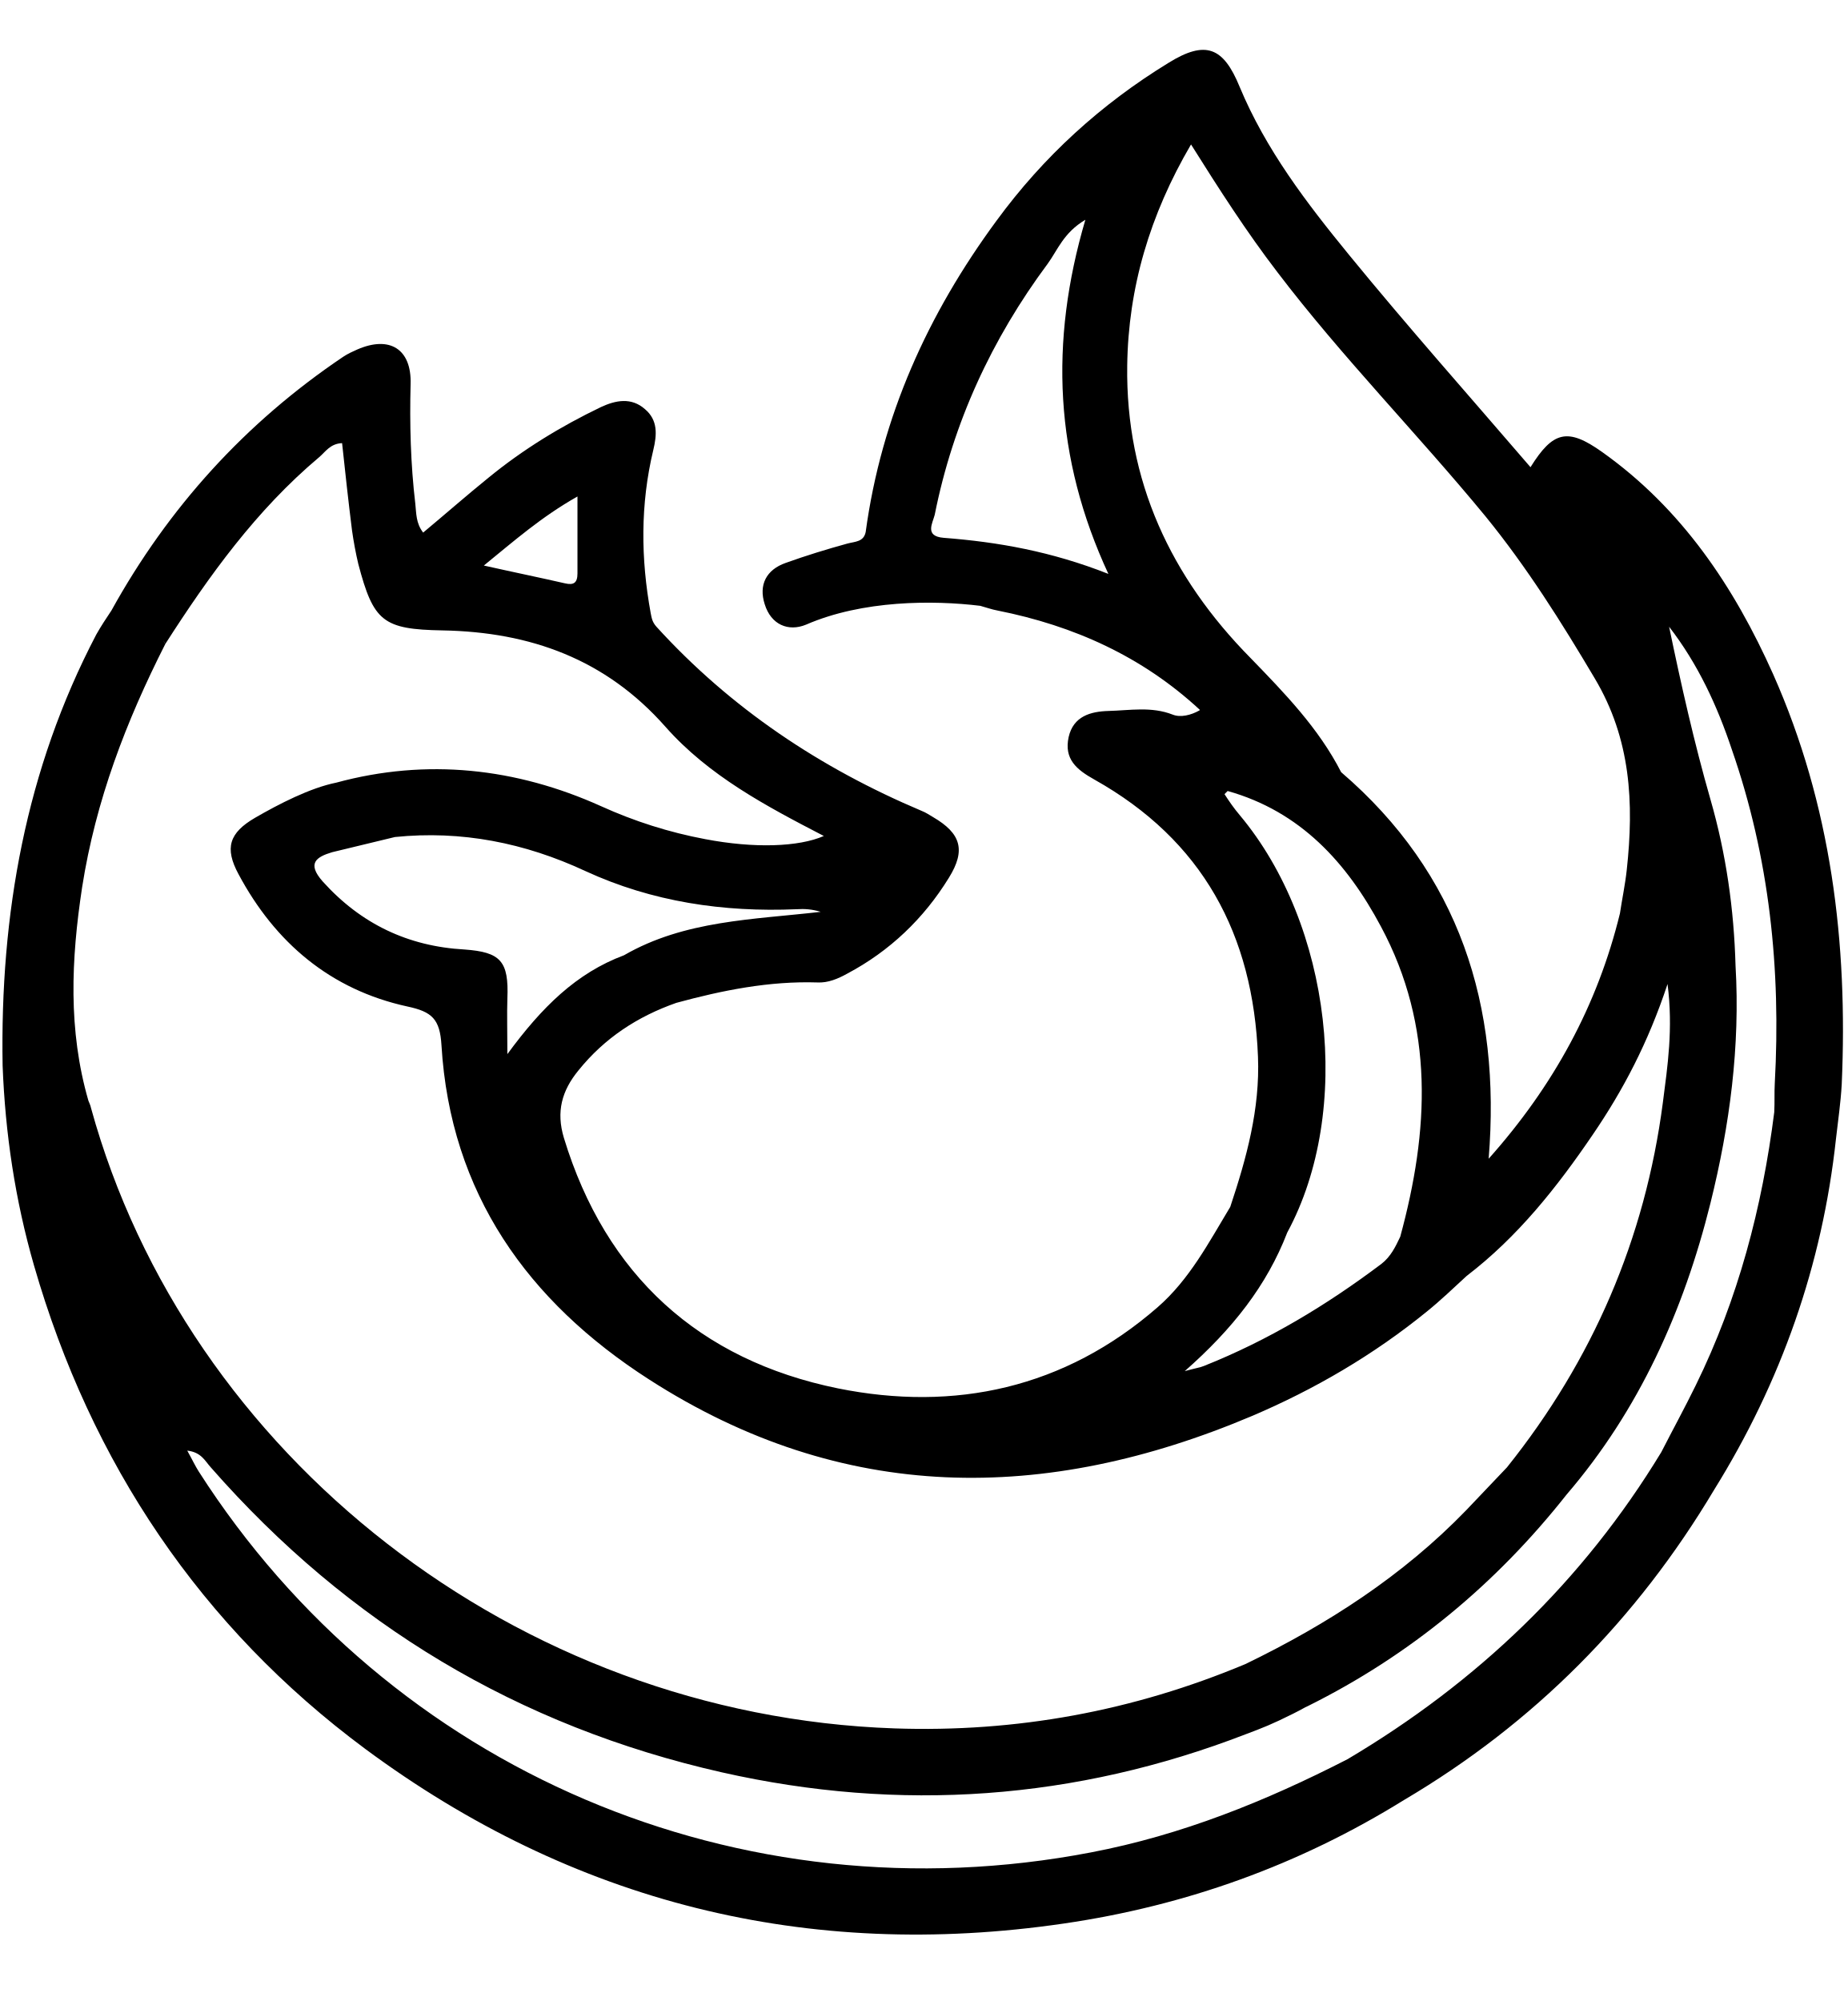
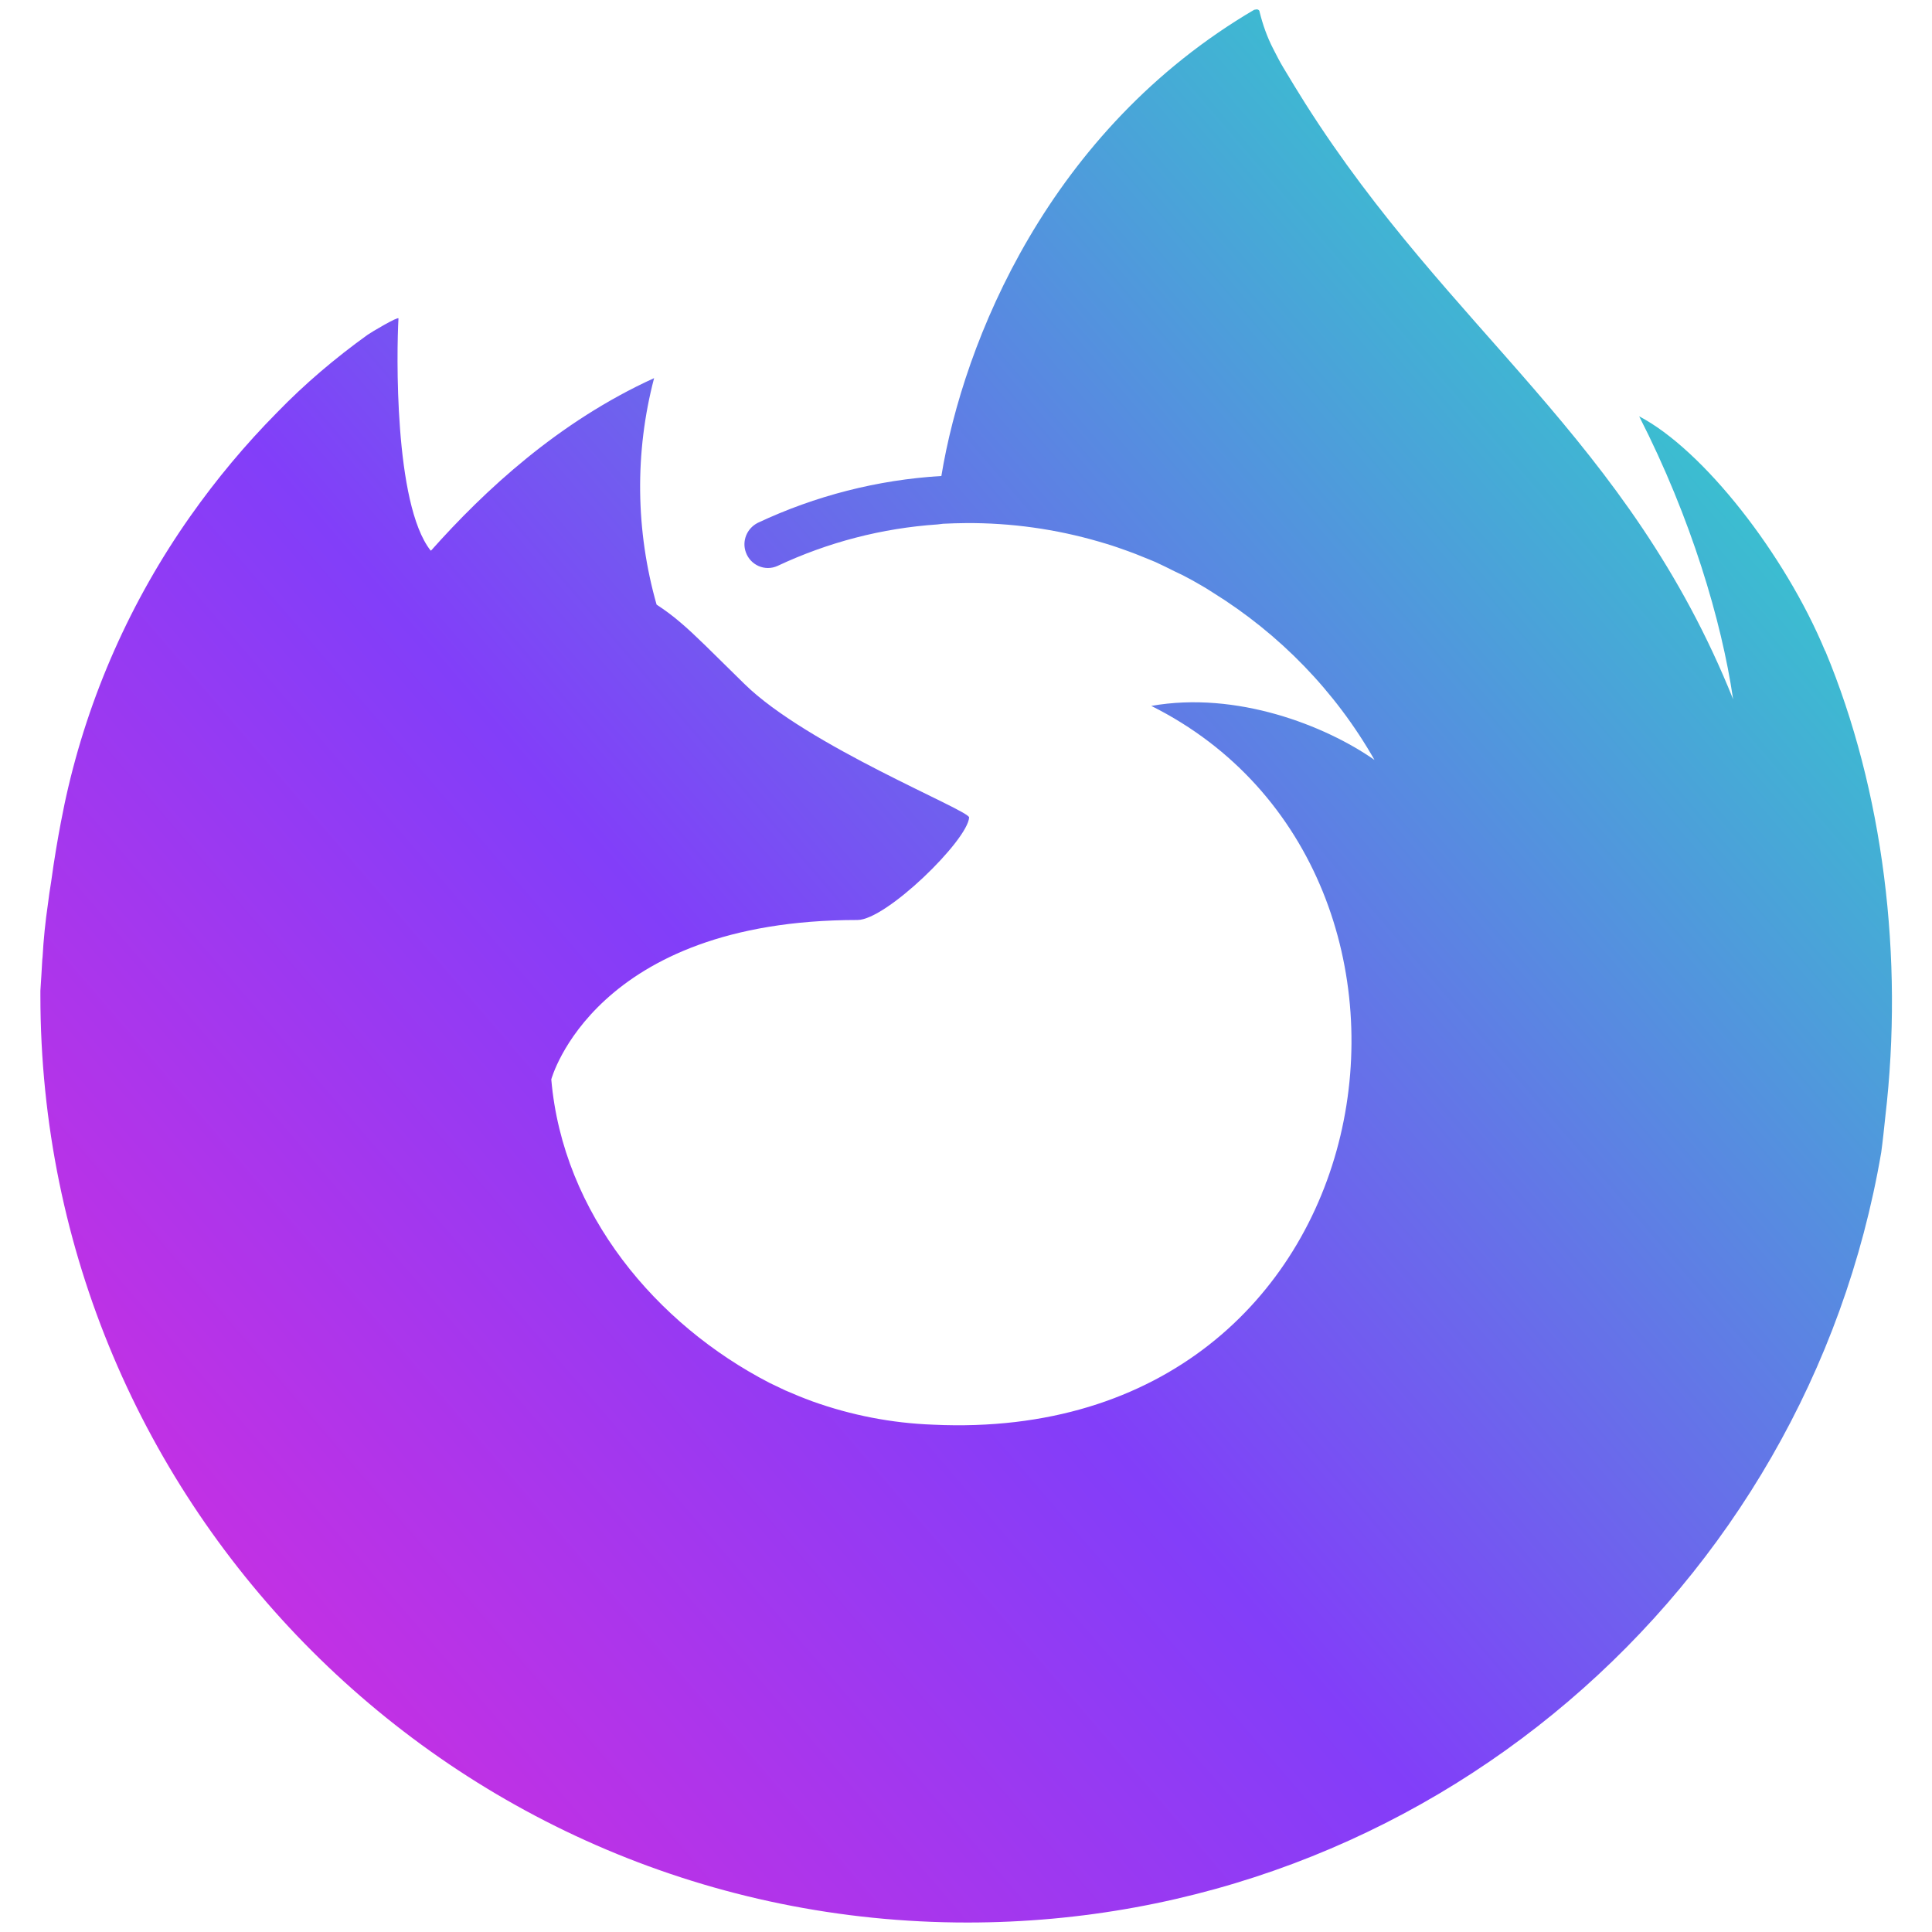
- <svg xmlns="http://www.w3.org/2000/svg" height="2500" viewBox="78.7 70 353.3 367.3" width="2309" version="1.1" id="svg9">
-   <defs id="defs13" />
-   <linearGradient id="a" gradientUnits="userSpaceOnUse" x1="132.685" x2="377.492" y1="383.414" y2="138.607">
-     <stop class="alt-stop" offset="0%" />
-     <stop class="main-stop" offset="100%" />
-   </linearGradient>
-   <path d="m417.7 191.3c-7.5-16.8-17.5-31.7-32.7-42.5-6.6-4.7-9.4-4-13.7 2.9-11.6-13.5-23.5-26.9-34.7-40.6-8.1-9.9-15.9-20.1-20.9-32.1-3.1-7.6-6.5-9-13.6-4.6-12.9 7.9-23.9 17.9-32.9 30.2-13.1 17.8-22 37.4-25 59.5-.4 1.9-2 1.8-3.5 2.2-4 1.1-7.9 2.3-11.8 3.7-3.7 1.3-5.2 4.2-4 7.9 1.2 3.9 4.5 5.3 7.9 3.9 10.8-4.7 24.3-4.7 33.3-3.6 1.1.3 2.2.7 3.3.9 14.6 2.9 27.7 8.8 38.7 19l-.1.1c-1.6.9-3.6 1.4-5.1.8-4.1-1.6-8.2-.8-12.3-.7-3.4.1-6.7 1-7.6 5-.9 4.2 1.5 6.2 4.9 8.1 20.7 11.6 30.4 29.6 31.3 53 .4 10-2.2 19.4-5.3 28.7-4.1 6.8-7.8 13.9-13.9 19.2-17.8 15.5-38.8 20-61.1 15.5-26.5-5.4-44.4-21.6-52.4-47.9-1.5-5-.4-9 2.8-12.9 5-6.2 11.3-10.3 18.7-12.9 8.8-2.4 17.8-4.2 27-3.9 2 .1 3.9-.7 5.7-1.7 8.1-4.3 14.6-10.5 19.4-18.3 3.3-5.3 2.3-8.5-3-11.6-.7-.4-1.4-.9-2.2-1.2-19.4-8.2-36.5-19.6-50.7-35.2-.8-.9-.9-1.6-1.1-2.6-1.9-10.4-2-20.8.5-31.2.7-2.9.9-5.7-1.6-7.8-2.6-2.3-5.6-1.7-8.4-.4-7.7 3.7-14.9 8.1-21.5 13.5-4.2 3.4-8.3 7-12.5 10.5-1.4-1.8-1.3-3.7-1.5-5.5-.9-7.6-1.1-15.3-.9-22.9.2-6.7-4-9.3-10.2-6.6-.9.4-1.8.8-2.7 1.4-18.7 12.6-33.4 28.8-44.3 48.5-1 1.5-2 3-2.9 4.6-13.5 25.8-18.4 53.5-17.9 82.4.5 13 2.4 25.7 6 38.2 10.9 37.8 31.9 69.1 63.3 92.4 39.7 29.4 84.5 40.6 133.6 33.4 23.3-3.4 45-11.2 65-23.6 24.9-14.7 44.5-34.5 59.3-59.3 12.8-20.6 20.7-43 23.3-67.1.4-3.5.9-6.9 1.1-10.4 1.2-27.1-2-53.4-13.1-78.4zm-158.6-26.1c-3.7-.3-2.1-2.8-1.7-4.4 3.5-17.6 10.9-33.6 21.6-48 1.9-2.6 3-5.9 7.2-8.4-6.9 23.4-5.9 45.5 4.4 67.7-10.9-4.3-21.1-6.1-31.5-6.9zm35.1-32.9c.2-14.9 4.3-28.8 12.2-42.3 5.4 8.6 10.6 16.7 16.5 24.4 12.4 16.3 26.8 30.9 39.8 46.7 7.9 9.7 14.5 20.2 20.9 31 6.9 11.6 7.5 23.8 6.1 36.6-.3 2.8-.9 5.6-1.3 8.3-4.3 17.6-12.7 33-25.1 46.9 2.4-29.3-5.6-54.5-28.2-73.9-4.3-8.4-10.8-15.1-17.3-21.8-15.3-15.5-23.9-33.9-23.6-55.9zm30.6 165.7c12.6-23.3 8.5-58.8-9.1-79.8-1.1-1.3-2-2.6-2.9-4l.6-.6c13.9 3.9 22.8 13.7 29.3 25.9 10.3 19.2 9.2 39.1 3.7 59.3-.9 1.9-1.8 3.8-3.6 5.2-10.5 7.9-21.6 14.6-33.9 19.5-.7.3-1.5.4-3.7 1 9.2-8.1 15.7-16.4 19.6-26.5zm-126.8-53c-9.1 3.4-15.7 9.9-22.3 18.9 0-4.5-.1-7.6 0-10.6.3-7.2-1.3-8.9-8.2-9.4-10.8-.6-19.8-4.9-27.1-13-3.1-3.5-1.2-4.7 1.8-5.6l12-2.9c12.7-1.3 24.8 1.1 36.4 6.5 12.8 5.9 26.4 7.9 40.4 7.3 1.5-.1 3 0 4.6.5-12.9 1.5-26 1.6-37.6 8.3zm-8.9-87.7v14.7c0 1.8-.7 2.3-2.4 1.9-4.8-1.1-9.7-2.1-15.5-3.4 5.9-4.8 11-9.3 17.9-13.2zm-93.5 115.5c-3.9-13.5-3.3-27-1.2-40.8 2.6-16.6 8.4-31.7 15.9-46.5-.1-.2-.3-.5-.4-.7.1.2.3.4.4.7 8.4-13.1 17.4-25.6 29.4-35.7 1.2-1 2.1-2.6 4.4-2.7.6 5.6 1.2 11.1 1.9 16.7.3 2.1.7 4.3 1.2 6.4 2.9 11 4.7 12.5 16.1 12.7 16.8.3 31.2 5.5 42.6 18.4 8.3 9.4 19.3 15.2 30.3 20.9-4.8 2.1-13.3 2.4-22.7.6-6.9-1.3-13.5-3.4-19.9-6.3-16.2-7.3-33.3-9.2-50.6-4.5-5 1-11 4.1-15.5 6.7-5 2.9-5.9 5.8-3.2 10.8 7 13.1 17.6 22.1 32.3 25.3 4.7 1 6.2 2.4 6.5 7.4 1.7 28.3 16.5 49 39.7 63.9 37 23.8 75.7 23.7 115.2 7 12-5.1 23.3-11.7 33.5-20 2.6-2.1 5.1-4.5 7.6-6.8 9.8-7.5 17.3-17 24.1-27 5.8-8.5 10.6-17.6 14.3-28.8 1.1 8.6 0 15.7-.9 22.7-3.4 26-13.4 49.2-29.8 69.7l-7.8 8.2c-12.1 12.5-26.5 21.8-42.2 29.4-21.5 9-43.8 13.1-67.1 12.3-72.2-2.5-135.3-52.2-153.6-118.6-.1-.5-.3-.9-.5-1.4zm322.4-3.3c-.1 1.8 0 3.6-.1 5.5-2.3 18.2-6.9 35.7-15 52.2-2.1 4.3-4.4 8.5-6.6 12.8-15 24.7-35.2 44-60 58.7-15.6 8-31.7 14.5-49 17.8-67.1 12.9-134-15.6-170.6-72.8-.7-1.1-1.2-2.2-2.2-4 2.7.3 3.4 2 4.5 3.2 26.3 30 58.8 49.5 97.7 58.3 34.1 7.7 67.6 5.3 100.2-7.3 3.2-1.2 5-1.9 9-3.9 2-1 2-1.1 2.9-1.5 19.5-9.7 35.9-23.3 49.4-40.4 13.9-16.2 22.4-35.2 27.5-55.7 3.7-14.9 5.7-30 4.8-45.4-.3-10.8-1.8-21.4-4.8-31.8-3.1-10.8-5.6-21.9-7.9-33 5.5 7.1 9.2 15.1 12 23.5 7.2 20.7 9.4 42 8.2 63.8z" fill="url(#a)" id="path7" />
+ <svg xmlns="http://www.w3.org/2000/svg" xmlns:xlink="http://www.w3.org/1999/xlink" version="1.1" width="32" height="32" viewBox="0 0 32 32" id="svg6">
+   <defs id="defs10">
+     <linearGradient id="linearGradient841">
+       <stop style="stop-color:#f72736;stop-opacity:1" offset="0" id="stop837" />
+       <stop style="stop-color:#dd2bdb;stop-opacity:1" offset="0.229" id="stop845" />
+       <stop style="stop-color:#823ef9;stop-opacity:1" offset="0.61" id="stop847" />
+       <stop style="stop-color:#3bbed0;stop-opacity:1" offset="1" id="stop839" />
+     </linearGradient>
+     <linearGradient xlink:href="#linearGradient841" id="linearGradient843" x1="-6.577" y1="38.208" x2="28.559" y2="7.992" gradientUnits="userSpaceOnUse" />
+   </defs>
+   <path d="M11.807 9.776c0.011 0 0.005 0 0 0zM8.109 7.927c0.011 0 0.005 0 0 0zM30.229 10.781c-0.667-1.604-2.021-3.333-3.079-3.885 0.865 1.692 1.365 3.396 1.552 4.661l0.005 0.027c-1.739-4.329-4.681-6.073-7.088-9.871-0.12-0.192-0.24-0.385-0.36-0.588-0.063-0.104-0.115-0.208-0.172-0.319-0.099-0.192-0.171-0.395-0.224-0.609 0-0.020-0.015-0.036-0.036-0.041-0.011 0-0.021 0-0.031 0l-0.005 0.005c-0.005 0-0.011 0.005-0.011 0.005s0-0.005 0.005-0.011c-3.417 2-4.828 5.505-5.193 7.729-1.057 0.063-2.088 0.328-3.041 0.776-0.183 0.093-0.265 0.303-0.197 0.489 0.077 0.213 0.317 0.319 0.525 0.224 0.833-0.391 1.729-0.625 2.651-0.687l0.089-0.011c0.125-0.005 0.255-0.011 0.38-0.011 0.745-0.005 1.489 0.099 2.203 0.307l0.125 0.037c0.12 0.036 0.235 0.077 0.355 0.12 0.083 0.031 0.172 0.063 0.255 0.099 0.068 0.025 0.136 0.057 0.203 0.083 0.105 0.048 0.209 0.1 0.313 0.152l0.14 0.067c0.104 0.053 0.204 0.109 0.303 0.167 0.063 0.037 0.125 0.073 0.187 0.115 1.111 0.688 2.037 1.641 2.683 2.776-0.817-0.572-2.287-1.145-3.697-0.895 5.52 2.76 4.036 12.265-3.615 11.905-0.683-0.025-1.355-0.156-1.995-0.385-0.156-0.057-0.308-0.12-0.453-0.183-0.088-0.041-0.177-0.083-0.26-0.124-1.876-0.969-3.423-2.803-3.615-5.027 0 0 0.708-2.64 5.072-2.64 0.475 0 1.824-1.319 1.849-1.699-0.011-0.125-2.683-1.187-3.724-2.213-0.557-0.547-0.817-0.812-1.052-1.011-0.125-0.109-0.26-0.208-0.401-0.301-0.348-1.224-0.364-2.521-0.041-3.751-1.579 0.719-2.803 1.855-3.693 2.855h-0.009c-0.609-0.771-0.563-3.313-0.532-3.844-0.005-0.036-0.453 0.229-0.511 0.271-0.536 0.385-1.041 0.813-1.5 1.287-0.525 0.531-1.004 1.104-1.437 1.719-0.984 1.396-1.687 2.979-2.057 4.645-0.005 0.021-0.145 0.647-0.249 1.417-0.021 0.12-0.037 0.24-0.052 0.359-0.043 0.292-0.073 0.589-0.089 0.881l-0.005 0.047c-0.009 0.172-0.020 0.339-0.031 0.511v0.077c0 8.48 6.875 15.355 15.355 15.355 7.593 0 13.9-5.516 15.135-12.756 0.027-0.197 0.047-0.395 0.068-0.593 0.307-2.631-0.031-5.401-0.995-7.713z" id="path4" style="fill-opacity:1;fill:url(#linearGradient843)" />
</svg>
